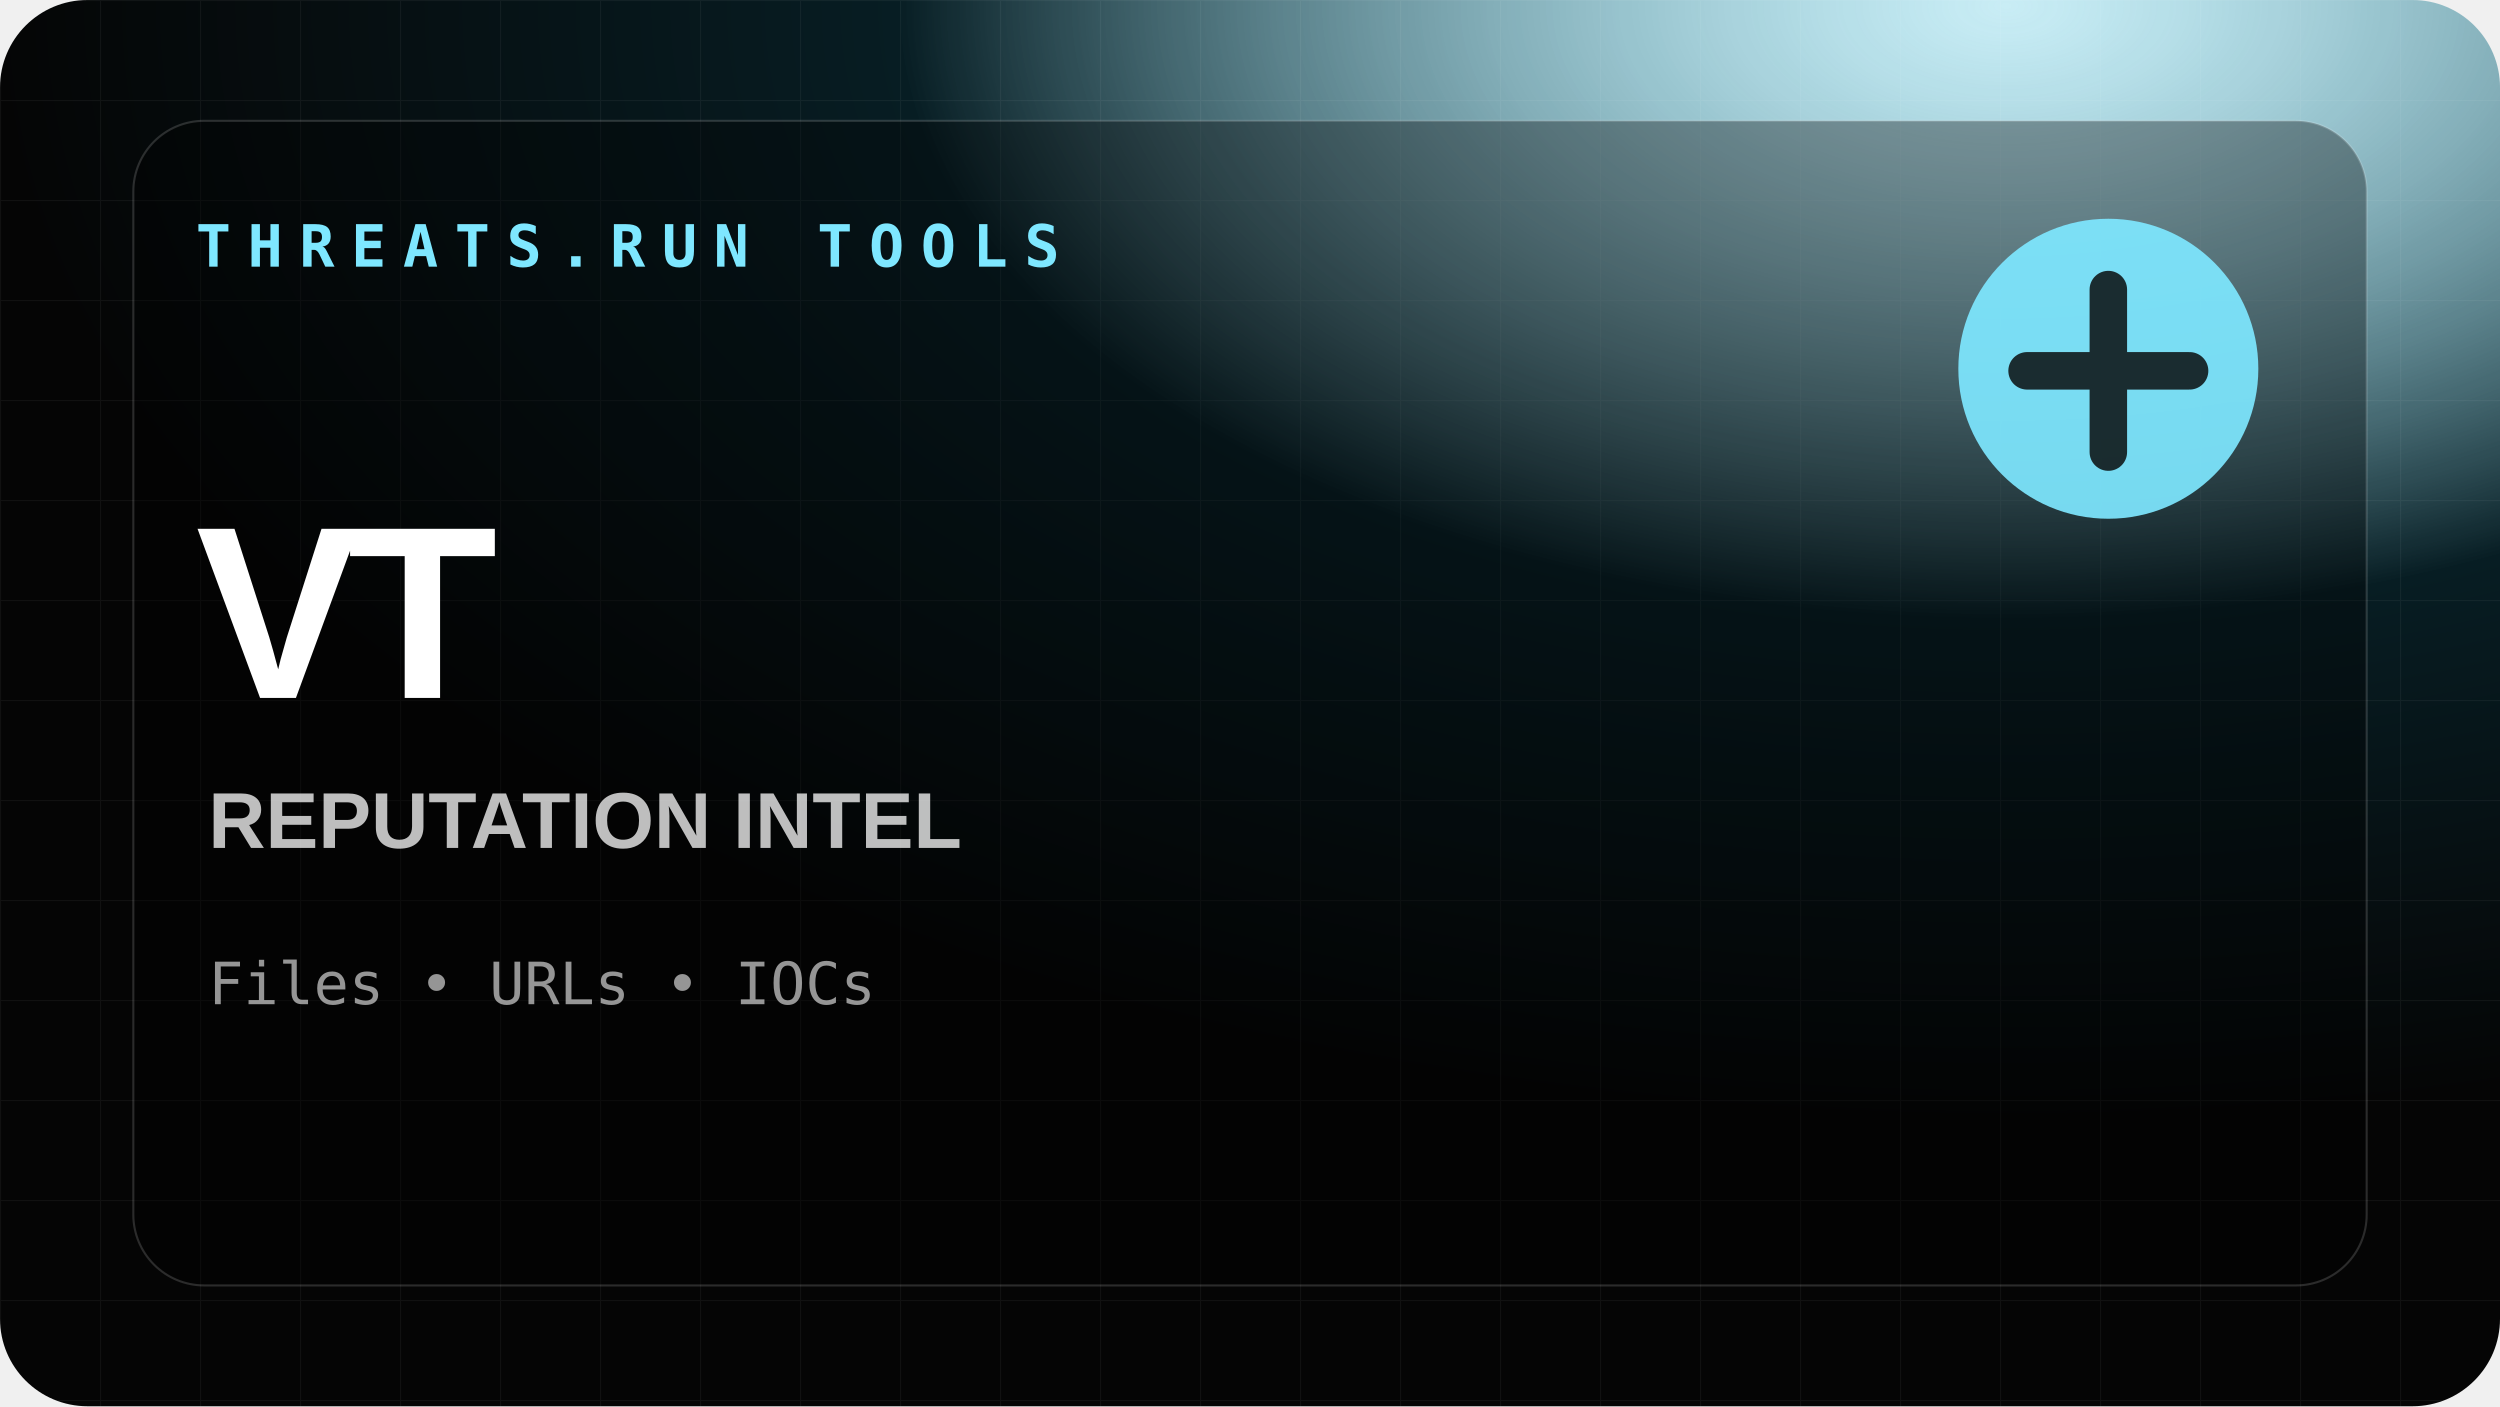
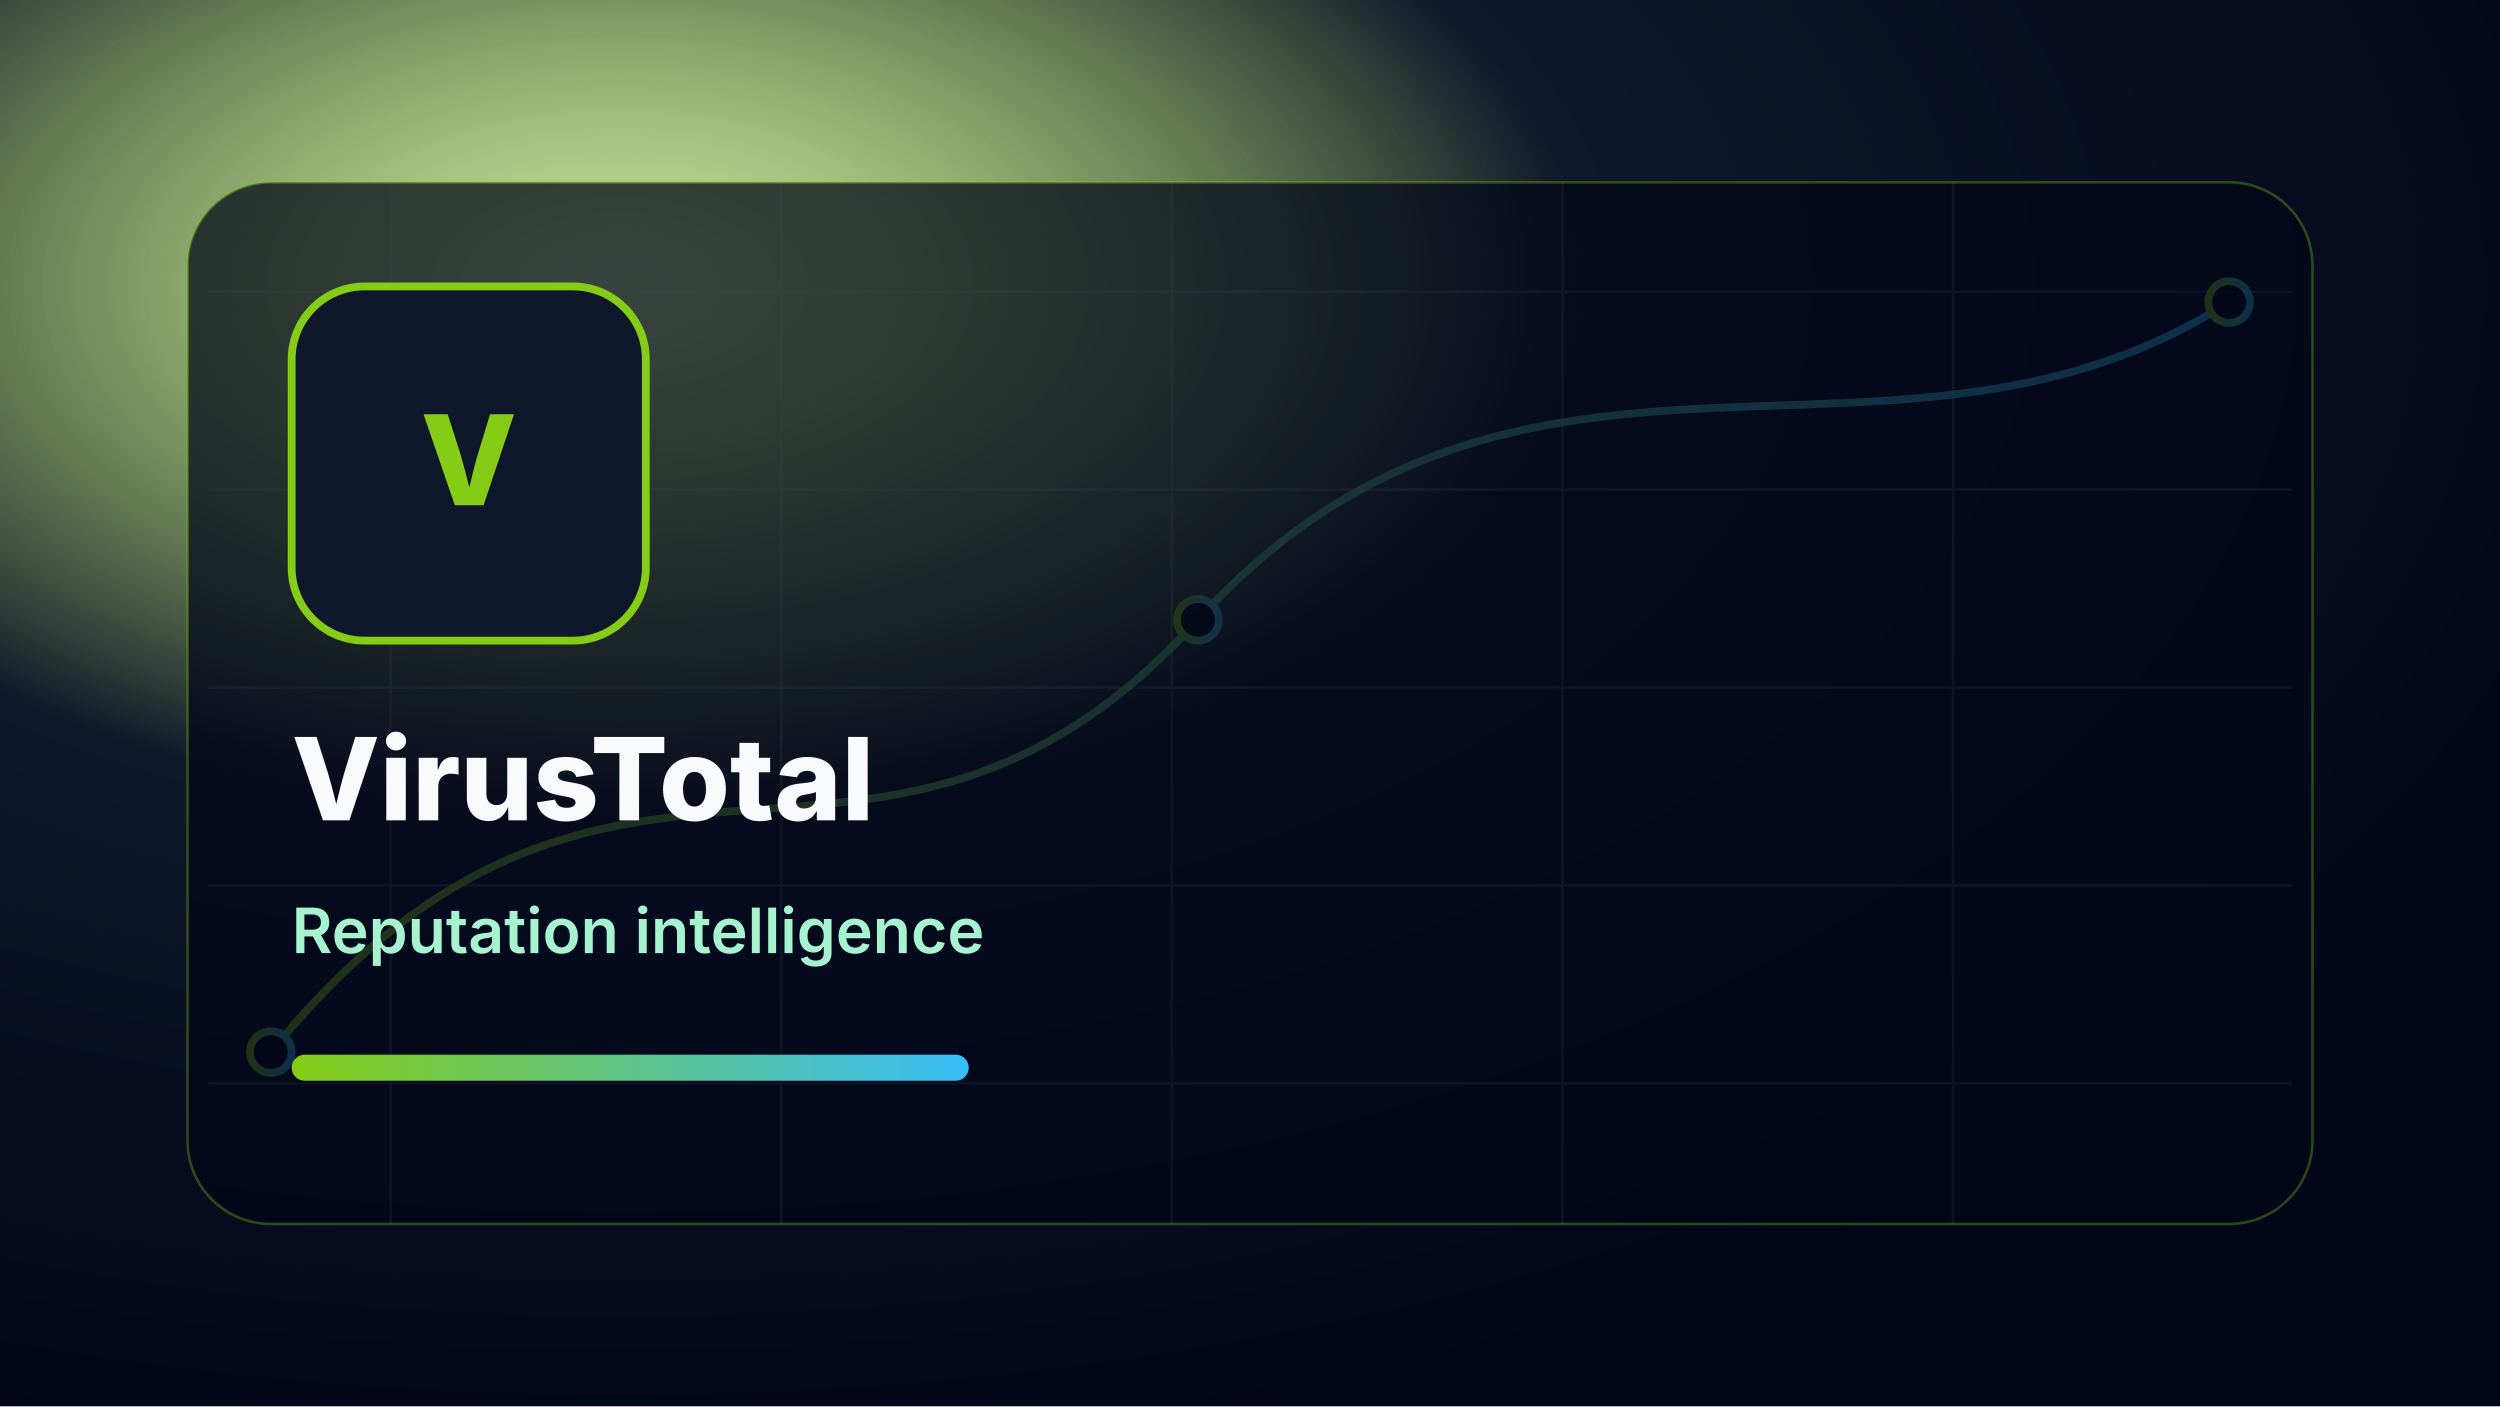
- <svg xmlns="http://www.w3.org/2000/svg" width="1200" height="675" viewBox="0 0 1200 675" role="img" aria-label="VT featured image">
+ <svg xmlns="http://www.w3.org/2000/svg" width="960" height="540" viewBox="0 0 960 540" role="img" aria-label="VirusTotal feature art">
  <defs>
-     <radialGradient id="g" cx="80%" cy="0%" r="80%">
-       <stop offset="0" stop-color="#7ee7ff" stop-opacity="0.34" />
-       <stop offset="0.55" stop-color="#071d23" />
-       <stop offset="1" stop-color="#050505" />
+     <radialGradient id="g" cx="25%" cy="20%" r="85%">
+       <stop offset="0" stop-color="#84cc16" stop-opacity="0.34" />
+       <stop offset="0.45" stop-color="#0f172a" />
+       <stop offset="1" stop-color="#020617" />
    </radialGradient>
-     <pattern id="grid" width="48" height="48" patternUnits="userSpaceOnUse">
-       <path d="M48 0H0v48" fill="none" stroke="rgba(255,255,255,.08)" stroke-width="1" />
-     </pattern>
+     <linearGradient id="line" x1="0" x2="1">
+       <stop offset="0" stop-color="#84cc16" />
+       <stop offset="1" stop-color="#38bdf8" />
+     </linearGradient>
  </defs>
-   <rect width="1200" height="675" rx="42" fill="url(#g)" />
-   <rect width="1200" height="675" rx="42" fill="url(#grid)" opacity="0.6" />
-   <rect x="64" y="58" width="1072" height="559" rx="34" fill="rgba(0,0,0,.34)" stroke="rgba(255,255,255,.16)" />
-   <text x="94" y="128" fill="#7ee7ff" font-family="JetBrains Mono, monospace" font-size="28" font-weight="700" letter-spacing="8">THREATS.RUN TOOLS</text>
-   <text x="94" y="335" fill="#ffffff" font-family="DM Sans, Arial, sans-serif" font-size="118" font-weight="800" letter-spacing="-6">VT</text>
-   <text x="100" y="407" fill="rgba(255,255,255,.74)" font-family="DM Sans, Arial, sans-serif" font-size="38" font-weight="700">REPUTATION INTEL</text>
-   <text x="100" y="482" fill="rgba(255,255,255,.58)" font-family="JetBrains Mono, monospace" font-size="28">Files • URLs • IOCs</text>
-   <circle cx="1012" cy="177" r="72" fill="#7ee7ff" opacity="0.92" />
-   <path d="M973 178h78M1012 139v78" stroke="#050505" stroke-width="18" stroke-linecap="round" opacity=".82" />
+   <rect width="960" height="540" fill="url(#g)" />
+   <g opacity="0.18" stroke="#e5e7eb" stroke-width="1">
+     <path d="M80 112H880M80 188H880M80 264H880M80 340H880M80 416H880" />
+     <path d="M150 70V470M300 70V470M450 70V470M600 70V470M750 70V470" />
+   </g>
+   <g fill="none" stroke="url(#line)" stroke-width="3" opacity="0.8">
+     <path d="M104 404 C236 242 336 374 460 238 S728 198 856 116" />
+     <circle cx="104" cy="404" r="8" fill="#020617" />
+     <circle cx="460" cy="238" r="8" fill="#020617" />
+     <circle cx="856" cy="116" r="8" fill="#020617" />
+   </g>
+   <rect x="72" y="70" width="816" height="400" rx="32" fill="#020617" opacity="0.72" stroke="#84cc16" stroke-opacity="0.45" />
+   <rect x="112" y="110" width="136" height="136" rx="28" fill="#0f172a" stroke="#84cc16" stroke-width="3" />
+   <text x="180" y="194" text-anchor="middle" font-family="Inter,Arial,sans-serif" font-size="48" font-weight="800" fill="#84cc16">V</text>
+   <text x="112" y="315" font-family="Inter,Arial,sans-serif" font-size="44" font-weight="800" fill="#f8fafc">VirusTotal</text>
+   <text x="112" y="366" font-family="Inter,Arial,sans-serif" font-size="24" font-weight="600" fill="#a7f3d0">Reputation intelligence</text>
+   <rect x="112" y="405" width="260" height="10" rx="5" fill="url(#line)" />
</svg>
